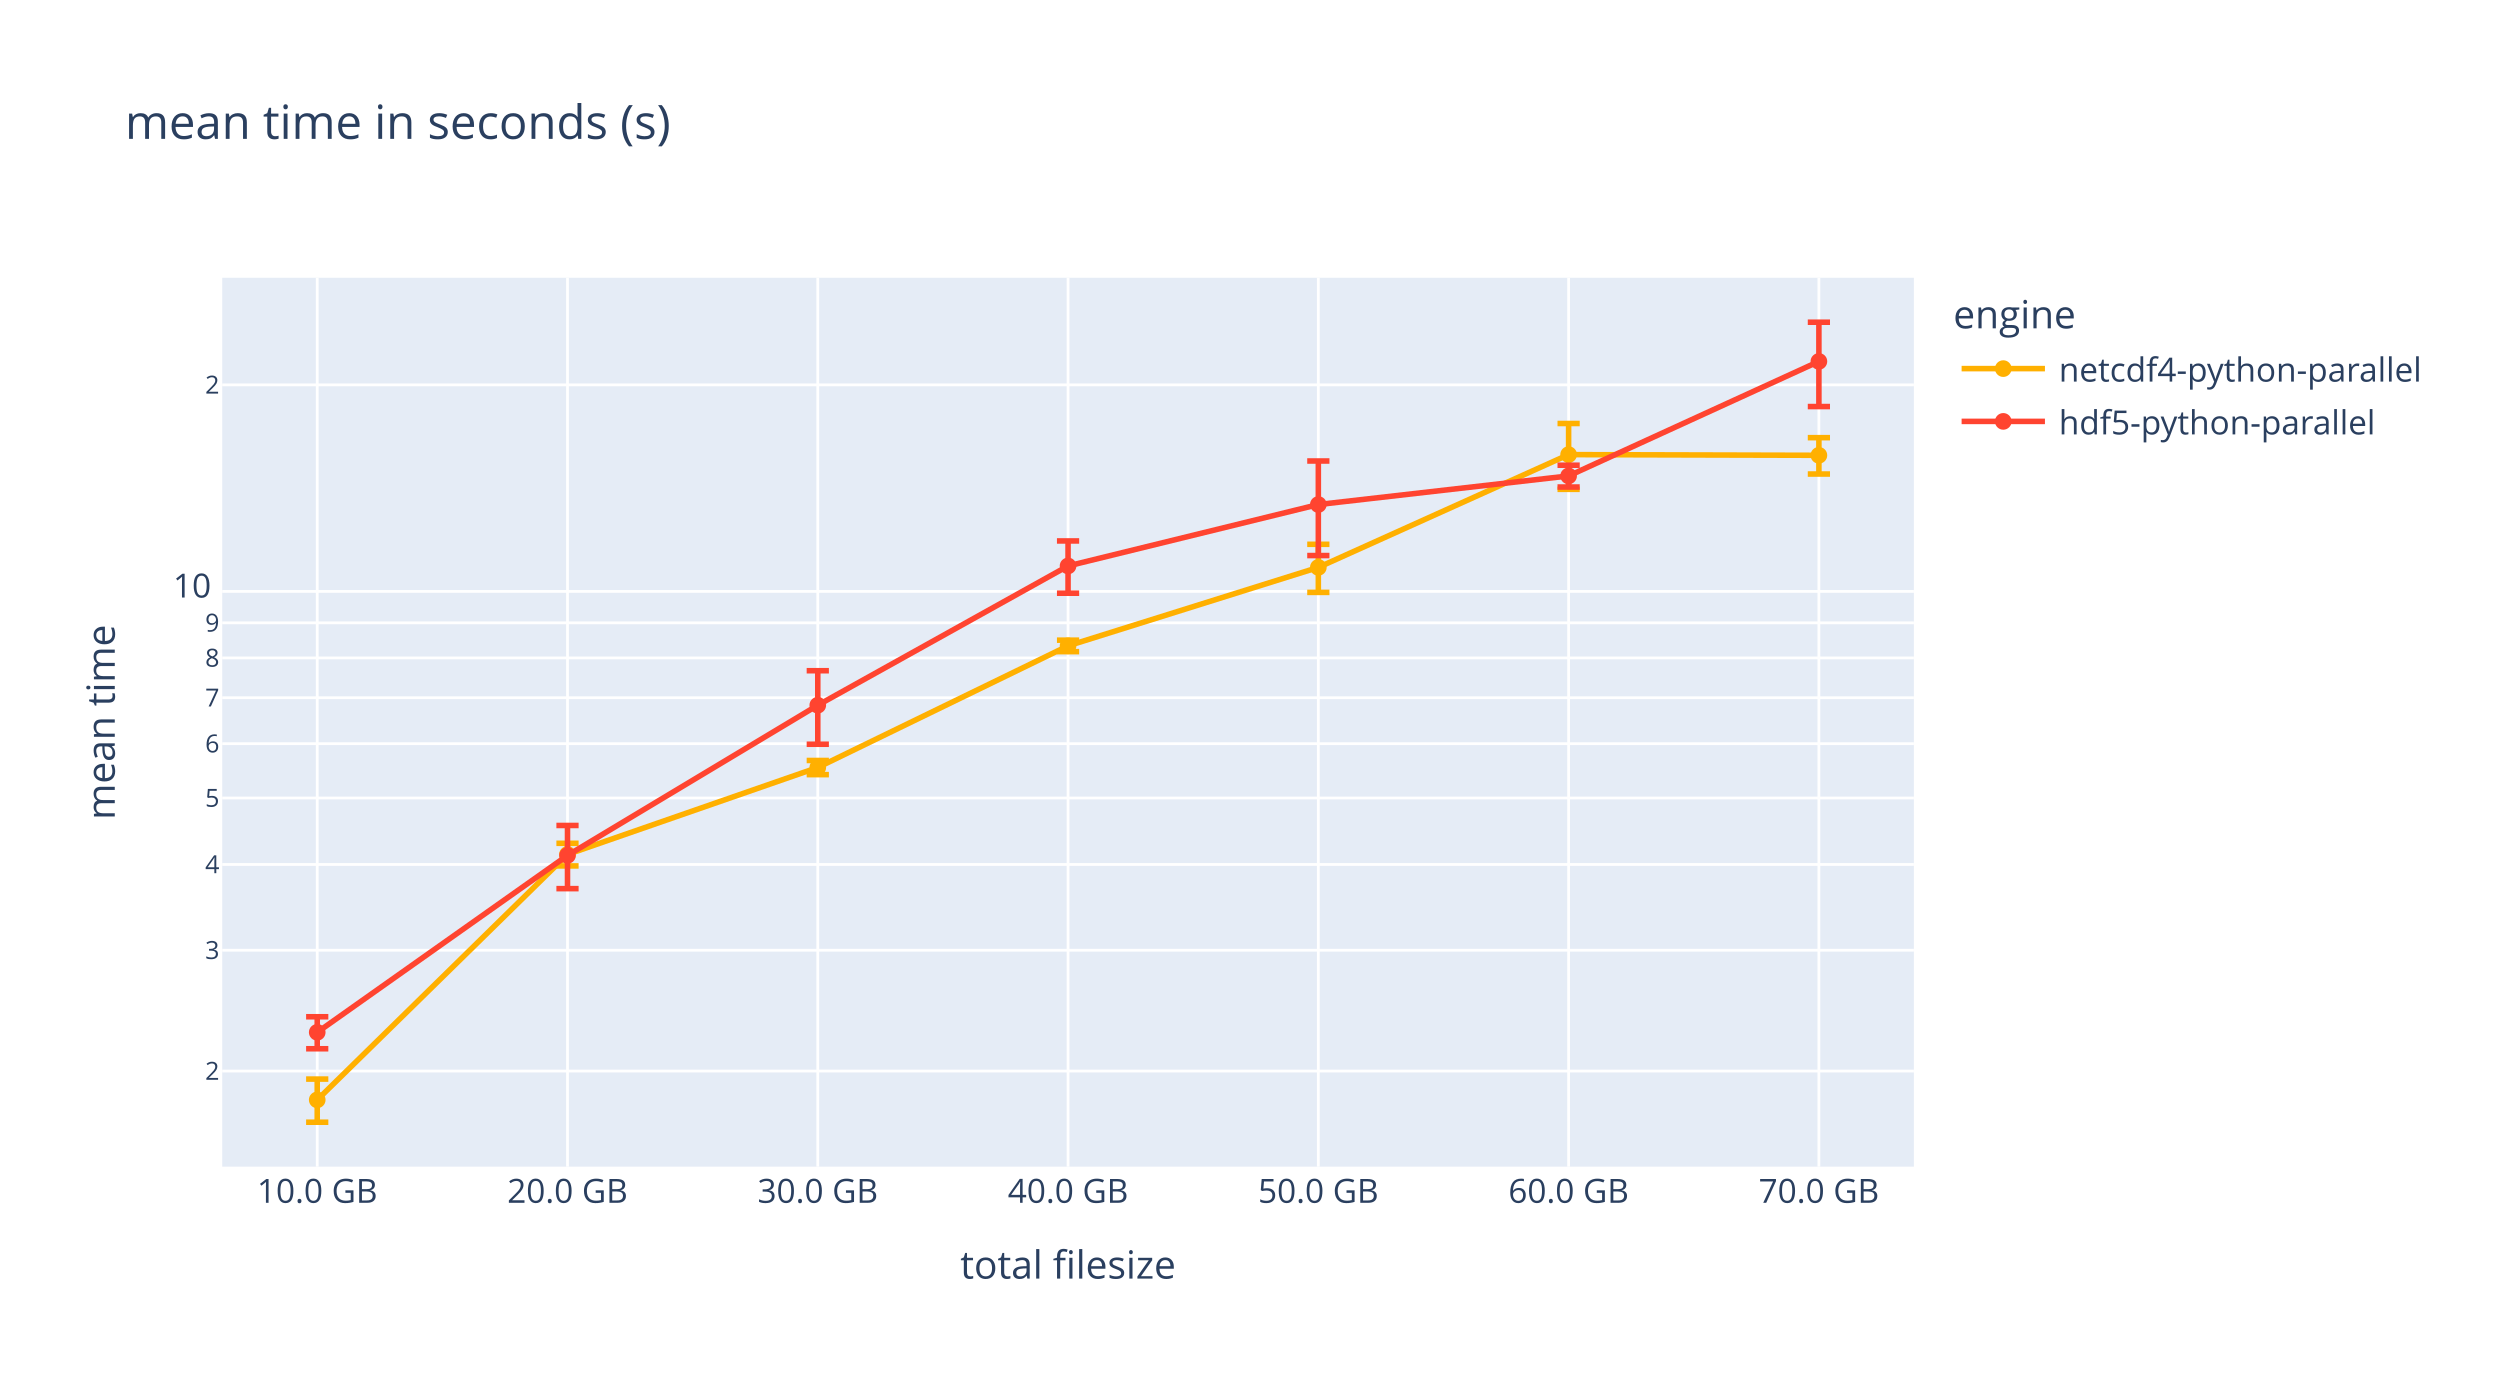
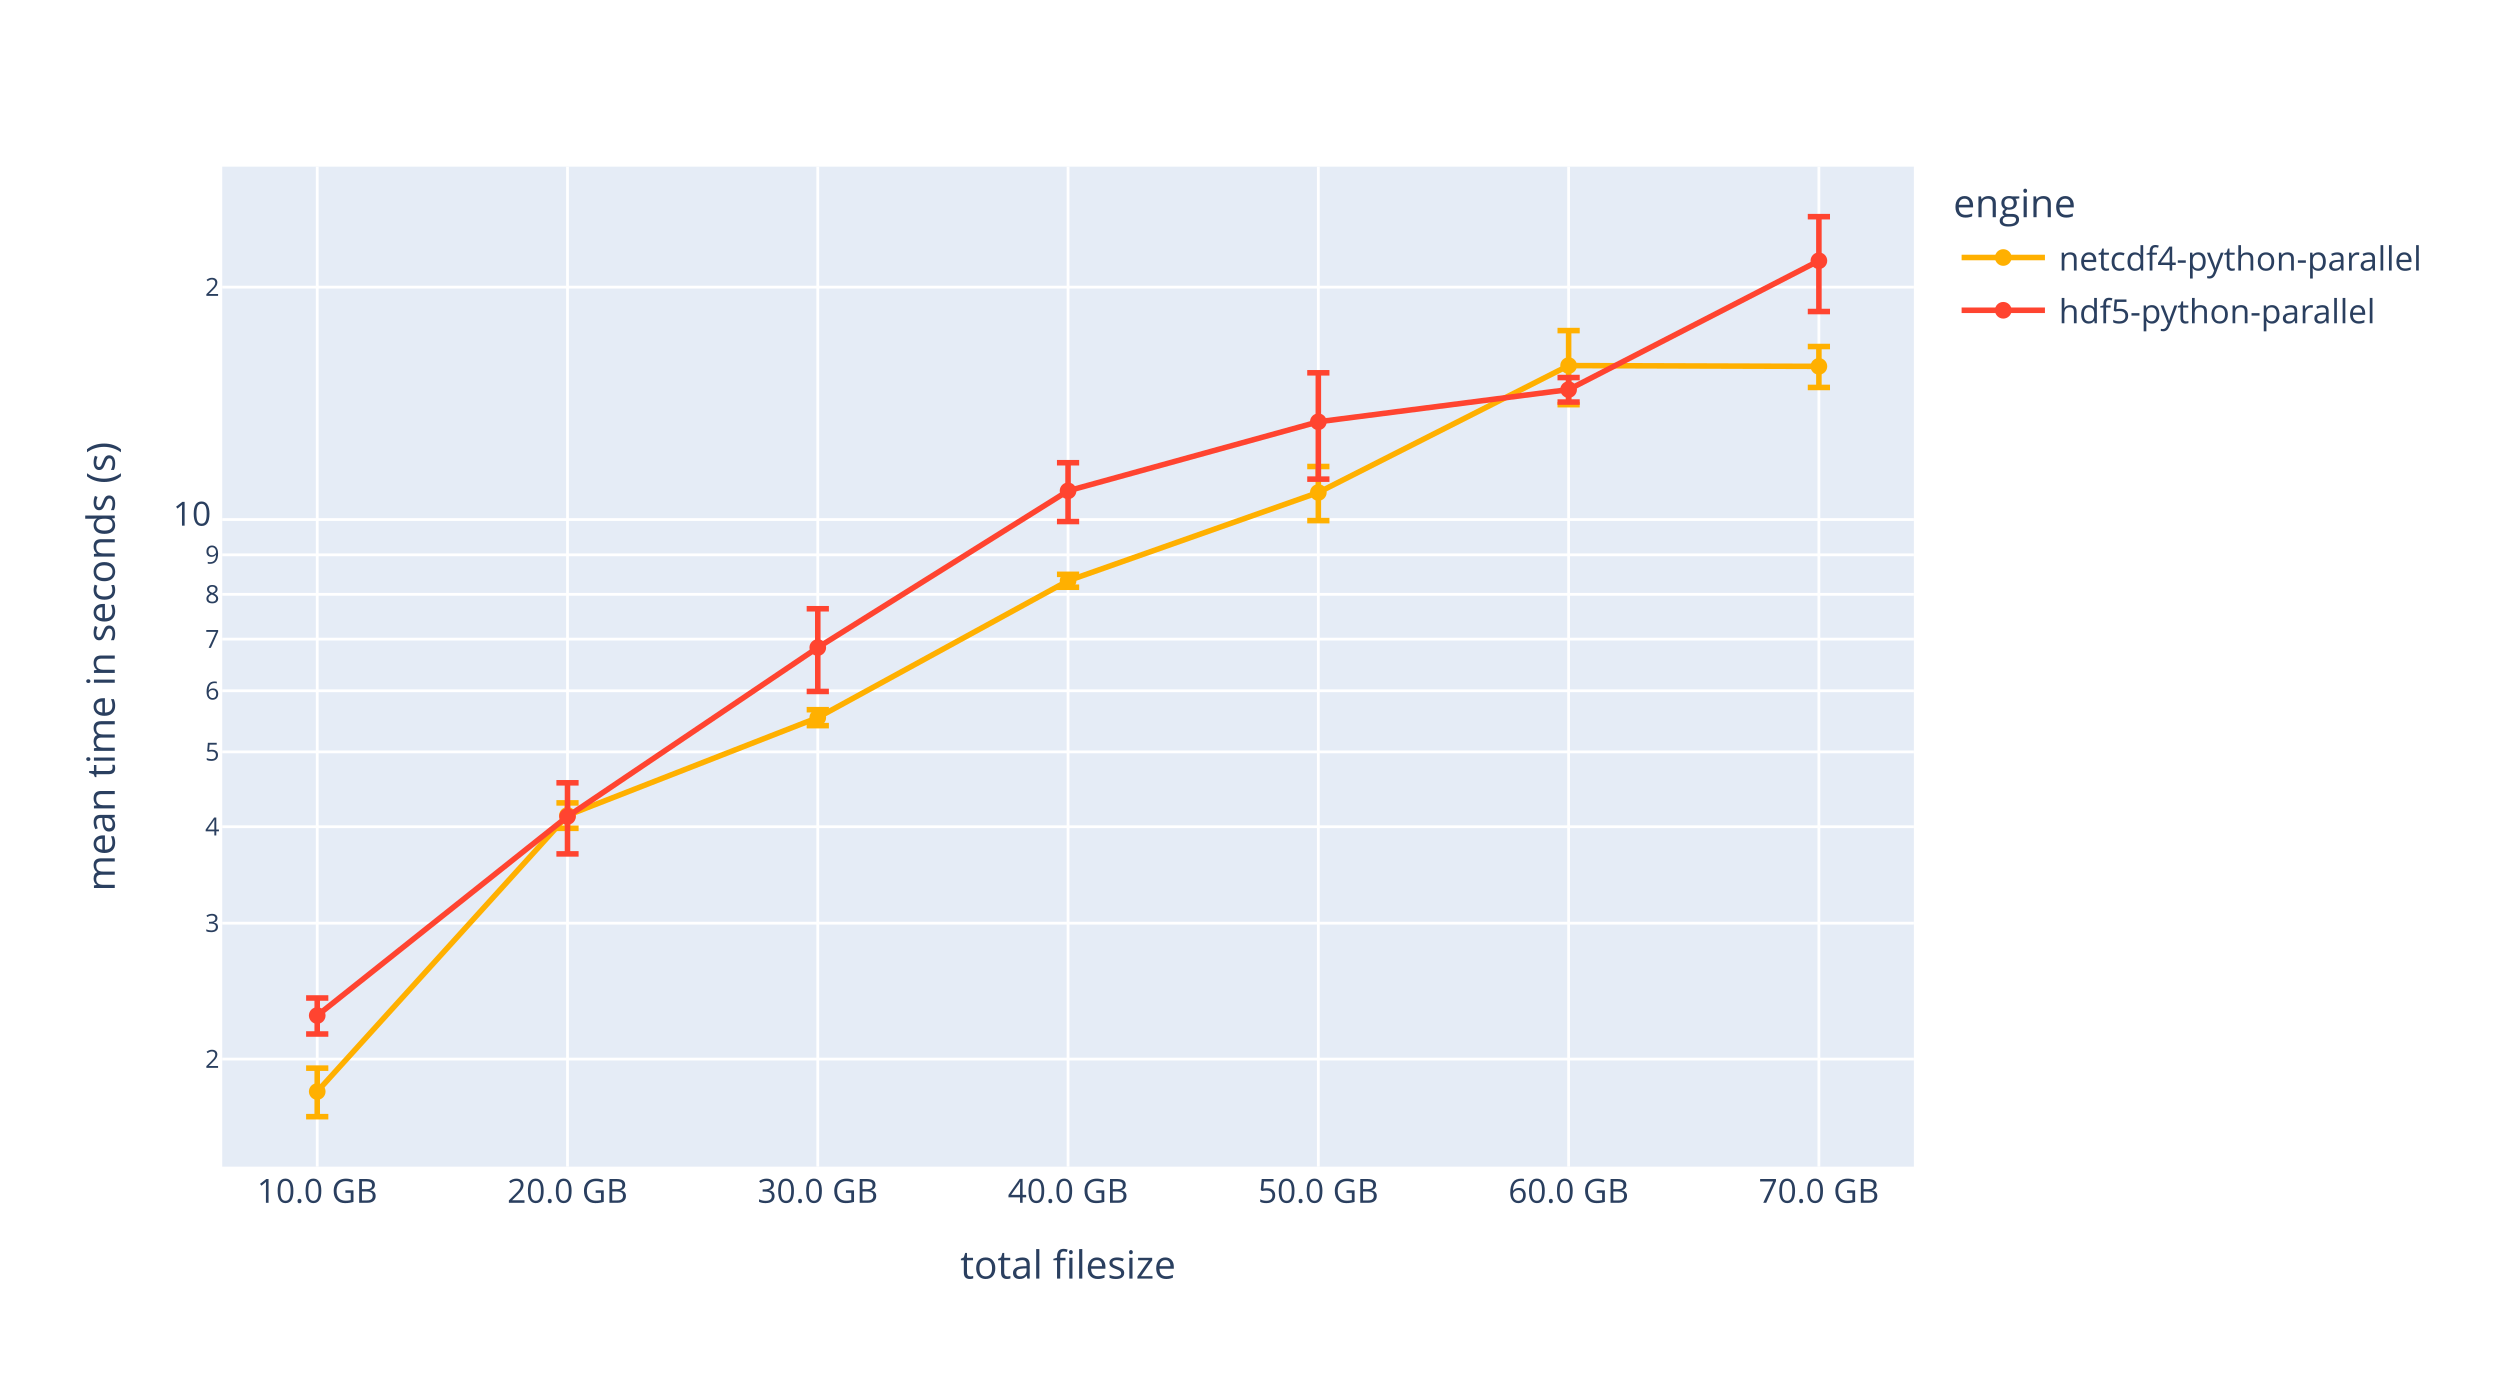
<svg xmlns="http://www.w3.org/2000/svg" class="main-svg" width="900" height="500" style="" viewBox="0 0 900 500">
  <rect x="0" y="0" width="900" height="500" style="fill: rgb(255, 255, 255); fill-opacity: 1;" />
-   <defs id="defs-b458eb">
+   <defs id="defs-6d3c07">
    <g class="clips">
-       <clipPath id="clipb458ebxyplot" class="plotclip">
-         <rect width="609" height="320" />
-       </clipPath>
-       <clipPath class="axesclip" id="clipb458ebx">
+       <clipPath id="clip6d3c07xyplot" class="plotclip">
+         <rect width="609" height="360" />
+       </clipPath>
+       <clipPath class="axesclip" id="clip6d3c07x">
        <rect x="80" y="0" width="609" height="500" />
      </clipPath>
-       <clipPath class="axesclip" id="clipb458eby">
-         <rect x="0" y="100" width="900" height="320" />
-       </clipPath>
-       <clipPath class="axesclip" id="clipb458ebxy">
-         <rect x="80" y="100" width="609" height="320" />
+       <clipPath class="axesclip" id="clip6d3c07y">
+         <rect x="0" y="60" width="900" height="360" />
+       </clipPath>
+       <clipPath class="axesclip" id="clip6d3c07xy">
+         <rect x="80" y="60" width="609" height="360" />
      </clipPath>
    </g>
    <g class="gradients" />
    <g class="patterns" />
  </defs>
  <g class="bglayer">
-     <rect class="bg" x="80" y="100" width="609" height="320" style="fill: rgb(229, 236, 246); fill-opacity: 1; stroke-width: 0;" />
+     <rect class="bg" x="80" y="60" width="609" height="360" style="fill: rgb(229, 236, 246); fill-opacity: 1; stroke-width: 0;" />
  </g>
  <g class="layer-below">
    <g class="imagelayer" />
    <g class="shapelayer" />
  </g>
  <g class="cartesianlayer">
    <g class="subplot xy">
      <g class="layer-subplot">
        <g class="shapelayer" />
        <g class="imagelayer" />
      </g>
      <g class="minor-gridlayer">
        <g class="x" />
        <g class="y" />
      </g>
      <g class="gridlayer">
        <g class="x">
-           <path class="xgrid crisp" transform="translate(114.2,0)" d="M0,100v320" style="stroke: rgb(255, 255, 255); stroke-opacity: 1; stroke-width: 1px;" />
-           <path class="xgrid crisp" transform="translate(204.3,0)" d="M0,100v320" style="stroke: rgb(255, 255, 255); stroke-opacity: 1; stroke-width: 1px;" />
-           <path class="xgrid crisp" transform="translate(294.4,0)" d="M0,100v320" style="stroke: rgb(255, 255, 255); stroke-opacity: 1; stroke-width: 1px;" />
-           <path class="xgrid crisp" transform="translate(384.5,0)" d="M0,100v320" style="stroke: rgb(255, 255, 255); stroke-opacity: 1; stroke-width: 1px;" />
-           <path class="xgrid crisp" transform="translate(474.6,0)" d="M0,100v320" style="stroke: rgb(255, 255, 255); stroke-opacity: 1; stroke-width: 1px;" />
-           <path class="xgrid crisp" transform="translate(564.7,0)" d="M0,100v320" style="stroke: rgb(255, 255, 255); stroke-opacity: 1; stroke-width: 1px;" />
-           <path class="xgrid crisp" transform="translate(654.8,0)" d="M0,100v320" style="stroke: rgb(255, 255, 255); stroke-opacity: 1; stroke-width: 1px;" />
+           <path class="xgrid crisp" transform="translate(114.2,0)" d="M0,60v360" style="stroke: rgb(255, 255, 255); stroke-opacity: 1; stroke-width: 1px;" />
+           <path class="xgrid crisp" transform="translate(204.3,0)" d="M0,60v360" style="stroke: rgb(255, 255, 255); stroke-opacity: 1; stroke-width: 1px;" />
+           <path class="xgrid crisp" transform="translate(294.4,0)" d="M0,60v360" style="stroke: rgb(255, 255, 255); stroke-opacity: 1; stroke-width: 1px;" />
+           <path class="xgrid crisp" transform="translate(384.5,0)" d="M0,60v360" style="stroke: rgb(255, 255, 255); stroke-opacity: 1; stroke-width: 1px;" />
+           <path class="xgrid crisp" transform="translate(474.6,0)" d="M0,60v360" style="stroke: rgb(255, 255, 255); stroke-opacity: 1; stroke-width: 1px;" />
+           <path class="xgrid crisp" transform="translate(564.7,0)" d="M0,60v360" style="stroke: rgb(255, 255, 255); stroke-opacity: 1; stroke-width: 1px;" />
+           <path class="xgrid crisp" transform="translate(654.8,0)" d="M0,60v360" style="stroke: rgb(255, 255, 255); stroke-opacity: 1; stroke-width: 1px;" />
        </g>
        <g class="y">
-           <path class="ygrid crisp" transform="translate(0,385.58)" d="M80,0h609" style="stroke: rgb(255, 255, 255); stroke-opacity: 1; stroke-width: 1px;" />
-           <path class="ygrid crisp" transform="translate(0,342.08)" d="M80,0h609" style="stroke: rgb(255, 255, 255); stroke-opacity: 1; stroke-width: 1px;" />
-           <path class="ygrid crisp" transform="translate(0,311.21)" d="M80,0h609" style="stroke: rgb(255, 255, 255); stroke-opacity: 1; stroke-width: 1px;" />
-           <path class="ygrid crisp" transform="translate(0,287.28)" d="M80,0h609" style="stroke: rgb(255, 255, 255); stroke-opacity: 1; stroke-width: 1px;" />
-           <path class="ygrid crisp" transform="translate(0,267.72)" d="M80,0h609" style="stroke: rgb(255, 255, 255); stroke-opacity: 1; stroke-width: 1px;" />
-           <path class="ygrid crisp" transform="translate(0,251.18)" d="M80,0h609" style="stroke: rgb(255, 255, 255); stroke-opacity: 1; stroke-width: 1px;" />
-           <path class="ygrid crisp" transform="translate(0,236.85)" d="M80,0h609" style="stroke: rgb(255, 255, 255); stroke-opacity: 1; stroke-width: 1px;" />
-           <path class="ygrid crisp" transform="translate(0,224.22)" d="M80,0h609" style="stroke: rgb(255, 255, 255); stroke-opacity: 1; stroke-width: 1px;" />
-           <path class="ygrid crisp" transform="translate(0,212.91)" d="M80,0h609" style="stroke: rgb(255, 255, 255); stroke-opacity: 1; stroke-width: 1px;" />
-           <path class="ygrid crisp" transform="translate(0,138.55)" d="M80,0h609" style="stroke: rgb(255, 255, 255); stroke-opacity: 1; stroke-width: 1px;" />
+           <path class="ygrid crisp" transform="translate(0,381.27)" d="M80,0h609" style="stroke: rgb(255, 255, 255); stroke-opacity: 1; stroke-width: 1px;" />
+           <path class="ygrid crisp" transform="translate(0,332.34)" d="M80,0h609" style="stroke: rgb(255, 255, 255); stroke-opacity: 1; stroke-width: 1px;" />
+           <path class="ygrid crisp" transform="translate(0,297.62)" d="M80,0h609" style="stroke: rgb(255, 255, 255); stroke-opacity: 1; stroke-width: 1px;" />
+           <path class="ygrid crisp" transform="translate(0,270.68)" d="M80,0h609" style="stroke: rgb(255, 255, 255); stroke-opacity: 1; stroke-width: 1px;" />
+           <path class="ygrid crisp" transform="translate(0,248.68)" d="M80,0h609" style="stroke: rgb(255, 255, 255); stroke-opacity: 1; stroke-width: 1px;" />
+           <path class="ygrid crisp" transform="translate(0,230.08)" d="M80,0h609" style="stroke: rgb(255, 255, 255); stroke-opacity: 1; stroke-width: 1px;" />
+           <path class="ygrid crisp" transform="translate(0,213.96)" d="M80,0h609" style="stroke: rgb(255, 255, 255); stroke-opacity: 1; stroke-width: 1px;" />
+           <path class="ygrid crisp" transform="translate(0,199.74)" d="M80,0h609" style="stroke: rgb(255, 255, 255); stroke-opacity: 1; stroke-width: 1px;" />
+           <path class="ygrid crisp" transform="translate(0,187.03)" d="M80,0h609" style="stroke: rgb(255, 255, 255); stroke-opacity: 1; stroke-width: 1px;" />
+           <path class="ygrid crisp" transform="translate(0,103.37)" d="M80,0h609" style="stroke: rgb(255, 255, 255); stroke-opacity: 1; stroke-width: 1px;" />
        </g>
      </g>
      <g class="zerolinelayer" />
      <g class="layer-between">
        <g class="shapelayer" />
        <g class="imagelayer" />
      </g>
      <path class="xlines-below" />
      <path class="ylines-below" />
      <g class="overlines-below" />
      <g class="xaxislayer-below" />
      <g class="yaxislayer-below" />
      <g class="overaxes-below" />
      <g class="overplot">
-         <g class="xy" transform="translate(80,100)" clip-path="url(#clipb458ebxyplot)">
+         <g class="xy" transform="translate(80,60)" clip-path="url(#clip6d3c07xyplot)">
          <g class="scatterlayer mlayer">
-             <g class="trace scatter trace377af8" style="stroke-miterlimit: 2; opacity: 1;">
+             <g class="trace scatter trace7f3baa" style="stroke-miterlimit: 2; opacity: 1;">
              <g class="fills" />
              <g class="errorbars">
                <g class="errorbar">
-                   <path class="yerror" d="M30.2,288.47h8m-4,0V304m-4,0h8" style="vector-effect: none; stroke-width: 2px; stroke: rgb(255, 176, 0); stroke-opacity: 1;" />
-                 </g>
-                 <g class="errorbar">
-                   <path class="yerror" d="M120.3,203.59h8m-4,0V211.73m-4,0h8" style="vector-effect: none; stroke-width: 2px; stroke: rgb(255, 176, 0); stroke-opacity: 1;" />
-                 </g>
-                 <g class="errorbar">
-                   <path class="yerror" d="M210.4,173.77h8m-4,0V178.87m-4,0h8" style="vector-effect: none; stroke-width: 2px; stroke: rgb(255, 176, 0); stroke-opacity: 1;" />
-                 </g>
-                 <g class="errorbar">
-                   <path class="yerror" d="M300.5,130.46h8m-4,0V134.59m-4,0h8" style="vector-effect: none; stroke-width: 2px; stroke: rgb(255, 176, 0); stroke-opacity: 1;" />
-                 </g>
-                 <g class="errorbar">
-                   <path class="yerror" d="M390.6,95.95h8m-4,0V113.26m-4,0h8" style="vector-effect: none; stroke-width: 2px; stroke: rgb(255, 176, 0); stroke-opacity: 1;" />
-                 </g>
-                 <g class="errorbar">
-                   <path class="yerror" d="M480.7,52.46h8m-4,0V76.16m-4,0h8" style="vector-effect: none; stroke-width: 2px; stroke: rgb(255, 176, 0); stroke-opacity: 1;" />
-                 </g>
-                 <g class="errorbar">
-                   <path class="yerror" d="M570.8,57.56h8m-4,0V70.65m-4,0h8" style="vector-effect: none; stroke-width: 2px; stroke: rgb(255, 176, 0); stroke-opacity: 1;" />
+                   <path class="yerror" d="M30.2,324.53h8m-4,0V342m-4,0h8" style="vector-effect: none; stroke-width: 2px; stroke: rgb(255, 176, 0); stroke-opacity: 1;" />
+                 </g>
+                 <g class="errorbar">
+                   <path class="yerror" d="M120.3,229.04h8m-4,0V238.2m-4,0h8" style="vector-effect: none; stroke-width: 2px; stroke: rgb(255, 176, 0); stroke-opacity: 1;" />
+                 </g>
+                 <g class="errorbar">
+                   <path class="yerror" d="M210.4,195.49h8m-4,0V201.23m-4,0h8" style="vector-effect: none; stroke-width: 2px; stroke: rgb(255, 176, 0); stroke-opacity: 1;" />
+                 </g>
+                 <g class="errorbar">
+                   <path class="yerror" d="M300.5,146.76h8m-4,0V151.41m-4,0h8" style="vector-effect: none; stroke-width: 2px; stroke: rgb(255, 176, 0); stroke-opacity: 1;" />
+                 </g>
+                 <g class="errorbar">
+                   <path class="yerror" d="M390.6,107.94h8m-4,0V127.42m-4,0h8" style="vector-effect: none; stroke-width: 2px; stroke: rgb(255, 176, 0); stroke-opacity: 1;" />
+                 </g>
+                 <g class="errorbar">
+                   <path class="yerror" d="M480.7,59.01h8m-4,0V85.68m-4,0h8" style="vector-effect: none; stroke-width: 2px; stroke: rgb(255, 176, 0); stroke-opacity: 1;" />
+                 </g>
+                 <g class="errorbar">
+                   <path class="yerror" d="M570.8,64.75h8m-4,0V79.48m-4,0h8" style="vector-effect: none; stroke-width: 2px; stroke: rgb(255, 176, 0); stroke-opacity: 1;" />
                </g>
              </g>
              <g class="lines">
-                 <path class="js-line" d="M34.2,295.95L124.3,207.59L214.4,176.29L304.5,132.5L394.6,104.26L484.7,63.66L574.8,63.91" style="vector-effect: none; fill: none; stroke: rgb(255, 176, 0); stroke-opacity: 1; stroke-width: 2px; opacity: 1;" />
+                 <path class="js-line" d="M34.2,332.95L124.3,233.53L214.4,198.33L304.5,149.07L394.6,117.29L484.7,71.61L574.8,71.89" style="vector-effect: none; fill: none; stroke: rgb(255, 176, 0); stroke-opacity: 1; stroke-width: 2px; opacity: 1;" />
              </g>
              <g class="points">
-                 <path class="point plotly-customdata" transform="translate(34.2,295.95)" d="M3,0A3,3 0 1,1 0,-3A3,3 0 0,1 3,0Z" style="opacity: 1; stroke-width: 0px; fill: rgb(255, 176, 0); fill-opacity: 1;" />
-                 <path class="point plotly-customdata" transform="translate(124.3,207.59)" d="M3,0A3,3 0 1,1 0,-3A3,3 0 0,1 3,0Z" style="opacity: 1; stroke-width: 0px; fill: rgb(255, 176, 0); fill-opacity: 1;" />
-                 <path class="point plotly-customdata" transform="translate(214.4,176.29)" d="M3,0A3,3 0 1,1 0,-3A3,3 0 0,1 3,0Z" style="opacity: 1; stroke-width: 0px; fill: rgb(255, 176, 0); fill-opacity: 1;" />
-                 <path class="point plotly-customdata" transform="translate(304.5,132.5)" d="M3,0A3,3 0 1,1 0,-3A3,3 0 0,1 3,0Z" style="opacity: 1; stroke-width: 0px; fill: rgb(255, 176, 0); fill-opacity: 1;" />
-                 <path class="point plotly-customdata" transform="translate(394.6,104.26)" d="M3,0A3,3 0 1,1 0,-3A3,3 0 0,1 3,0Z" style="opacity: 1; stroke-width: 0px; fill: rgb(255, 176, 0); fill-opacity: 1;" />
-                 <path class="point plotly-customdata" transform="translate(484.7,63.66)" d="M3,0A3,3 0 1,1 0,-3A3,3 0 0,1 3,0Z" style="opacity: 1; stroke-width: 0px; fill: rgb(255, 176, 0); fill-opacity: 1;" />
-                 <path class="point plotly-customdata" transform="translate(574.8,63.91)" d="M3,0A3,3 0 1,1 0,-3A3,3 0 0,1 3,0Z" style="opacity: 1; stroke-width: 0px; fill: rgb(255, 176, 0); fill-opacity: 1;" />
+                 <path class="point plotly-customdata" transform="translate(34.2,332.95)" d="M3,0A3,3 0 1,1 0,-3A3,3 0 0,1 3,0Z" style="opacity: 1; stroke-width: 0px; fill: rgb(255, 176, 0); fill-opacity: 1;" />
+                 <path class="point plotly-customdata" transform="translate(124.3,233.53)" d="M3,0A3,3 0 1,1 0,-3A3,3 0 0,1 3,0Z" style="opacity: 1; stroke-width: 0px; fill: rgb(255, 176, 0); fill-opacity: 1;" />
+                 <path class="point plotly-customdata" transform="translate(214.4,198.33)" d="M3,0A3,3 0 1,1 0,-3A3,3 0 0,1 3,0Z" style="opacity: 1; stroke-width: 0px; fill: rgb(255, 176, 0); fill-opacity: 1;" />
+                 <path class="point plotly-customdata" transform="translate(304.5,149.07)" d="M3,0A3,3 0 1,1 0,-3A3,3 0 0,1 3,0Z" style="opacity: 1; stroke-width: 0px; fill: rgb(255, 176, 0); fill-opacity: 1;" />
+                 <path class="point plotly-customdata" transform="translate(394.6,117.29)" d="M3,0A3,3 0 1,1 0,-3A3,3 0 0,1 3,0Z" style="opacity: 1; stroke-width: 0px; fill: rgb(255, 176, 0); fill-opacity: 1;" />
+                 <path class="point plotly-customdata" transform="translate(484.7,71.61)" d="M3,0A3,3 0 1,1 0,-3A3,3 0 0,1 3,0Z" style="opacity: 1; stroke-width: 0px; fill: rgb(255, 176, 0); fill-opacity: 1;" />
+                 <path class="point plotly-customdata" transform="translate(574.8,71.89)" d="M3,0A3,3 0 1,1 0,-3A3,3 0 0,1 3,0Z" style="opacity: 1; stroke-width: 0px; fill: rgb(255, 176, 0); fill-opacity: 1;" />
              </g>
              <g class="text" />
            </g>
-             <g class="trace scatter tracec64001" style="stroke-miterlimit: 2; opacity: 1;">
+             <g class="trace scatter trace8d06bf" style="stroke-miterlimit: 2; opacity: 1;">
              <g class="fills" />
              <g class="errorbars">
                <g class="errorbar">
-                   <path class="yerror" d="M30.2,266.03h8m-4,0V277.55m-4,0h8" style="vector-effect: none; stroke-width: 2px; stroke: rgb(255, 68, 48); stroke-opacity: 1;" />
-                 </g>
-                 <g class="errorbar">
-                   <path class="yerror" d="M120.3,197.17h8m-4,0V219.91m-4,0h8" style="vector-effect: none; stroke-width: 2px; stroke: rgb(255, 68, 48); stroke-opacity: 1;" />
-                 </g>
-                 <g class="errorbar">
-                   <path class="yerror" d="M210.4,141.46h8m-4,0V167.93m-4,0h8" style="vector-effect: none; stroke-width: 2px; stroke: rgb(255, 68, 48); stroke-opacity: 1;" />
-                 </g>
-                 <g class="errorbar">
-                   <path class="yerror" d="M300.5,94.74h8m-4,0V113.56m-4,0h8" style="vector-effect: none; stroke-width: 2px; stroke: rgb(255, 68, 48); stroke-opacity: 1;" />
-                 </g>
-                 <g class="errorbar">
-                   <path class="yerror" d="M390.6,65.96h8m-4,0V100m-4,0h8" style="vector-effect: none; stroke-width: 2px; stroke: rgb(255, 68, 48); stroke-opacity: 1;" />
-                 </g>
-                 <g class="errorbar">
-                   <path class="yerror" d="M480.7,67.48h8m-4,0V75.33m-4,0h8" style="vector-effect: none; stroke-width: 2px; stroke: rgb(255, 68, 48); stroke-opacity: 1;" />
-                 </g>
-                 <g class="errorbar">
-                   <path class="yerror" d="M570.8,16h8m-4,0V46.36m-4,0h8" style="vector-effect: none; stroke-width: 2px; stroke: rgb(255, 68, 48); stroke-opacity: 1;" />
+                   <path class="yerror" d="M30.2,299.28h8m-4,0V312.24m-4,0h8" style="vector-effect: none; stroke-width: 2px; stroke: rgb(255, 68, 48); stroke-opacity: 1;" />
+                 </g>
+                 <g class="errorbar">
+                   <path class="yerror" d="M120.3,221.81h8m-4,0V247.4m-4,0h8" style="vector-effect: none; stroke-width: 2px; stroke: rgb(255, 68, 48); stroke-opacity: 1;" />
+                 </g>
+                 <g class="errorbar">
+                   <path class="yerror" d="M210.4,159.15h8m-4,0V188.92m-4,0h8" style="vector-effect: none; stroke-width: 2px; stroke: rgb(255, 68, 48); stroke-opacity: 1;" />
+                 </g>
+                 <g class="errorbar">
+                   <path class="yerror" d="M300.5,106.58h8m-4,0V127.75m-4,0h8" style="vector-effect: none; stroke-width: 2px; stroke: rgb(255, 68, 48); stroke-opacity: 1;" />
+                 </g>
+                 <g class="errorbar">
+                   <path class="yerror" d="M390.6,74.21h8m-4,0V112.49m-4,0h8" style="vector-effect: none; stroke-width: 2px; stroke: rgb(255, 68, 48); stroke-opacity: 1;" />
+                 </g>
+                 <g class="errorbar">
+                   <path class="yerror" d="M480.7,75.92h8m-4,0V84.74m-4,0h8" style="vector-effect: none; stroke-width: 2px; stroke: rgb(255, 68, 48); stroke-opacity: 1;" />
+                 </g>
+                 <g class="errorbar">
+                   <path class="yerror" d="M570.8,18h8m-4,0V52.15m-4,0h8" style="vector-effect: none; stroke-width: 2px; stroke: rgb(255, 68, 48); stroke-opacity: 1;" />
                </g>
              </g>
              <g class="lines">
-                 <path class="js-line" d="M34.2,271.63L124.3,207.94L214.4,153.88L304.5,103.74L394.6,81.63L484.7,71.33L574.8,30.11" style="vector-effect: none; fill: none; stroke: rgb(255, 68, 48); stroke-opacity: 1; stroke-width: 2px; opacity: 1;" />
+                 <path class="js-line" d="M34.2,305.59L124.3,233.93L214.4,173.12L304.5,116.7L394.6,91.84L484.7,80.25L574.8,33.87" style="vector-effect: none; fill: none; stroke: rgb(255, 68, 48); stroke-opacity: 1; stroke-width: 2px; opacity: 1;" />
              </g>
              <g class="points">
-                 <path class="point plotly-customdata" transform="translate(34.2,271.63)" d="M3,0A3,3 0 1,1 0,-3A3,3 0 0,1 3,0Z" style="opacity: 1; stroke-width: 0px; fill: rgb(255, 68, 48); fill-opacity: 1;" />
-                 <path class="point plotly-customdata" transform="translate(124.3,207.94)" d="M3,0A3,3 0 1,1 0,-3A3,3 0 0,1 3,0Z" style="opacity: 1; stroke-width: 0px; fill: rgb(255, 68, 48); fill-opacity: 1;" />
-                 <path class="point plotly-customdata" transform="translate(214.4,153.88)" d="M3,0A3,3 0 1,1 0,-3A3,3 0 0,1 3,0Z" style="opacity: 1; stroke-width: 0px; fill: rgb(255, 68, 48); fill-opacity: 1;" />
-                 <path class="point plotly-customdata" transform="translate(304.5,103.74)" d="M3,0A3,3 0 1,1 0,-3A3,3 0 0,1 3,0Z" style="opacity: 1; stroke-width: 0px; fill: rgb(255, 68, 48); fill-opacity: 1;" />
-                 <path class="point plotly-customdata" transform="translate(394.6,81.63)" d="M3,0A3,3 0 1,1 0,-3A3,3 0 0,1 3,0Z" style="opacity: 1; stroke-width: 0px; fill: rgb(255, 68, 48); fill-opacity: 1;" />
-                 <path class="point plotly-customdata" transform="translate(484.7,71.33)" d="M3,0A3,3 0 1,1 0,-3A3,3 0 0,1 3,0Z" style="opacity: 1; stroke-width: 0px; fill: rgb(255, 68, 48); fill-opacity: 1;" />
-                 <path class="point plotly-customdata" transform="translate(574.8,30.11)" d="M3,0A3,3 0 1,1 0,-3A3,3 0 0,1 3,0Z" style="opacity: 1; stroke-width: 0px; fill: rgb(255, 68, 48); fill-opacity: 1;" />
+                 <path class="point plotly-customdata" transform="translate(34.2,305.59)" d="M3,0A3,3 0 1,1 0,-3A3,3 0 0,1 3,0Z" style="opacity: 1; stroke-width: 0px; fill: rgb(255, 68, 48); fill-opacity: 1;" />
+                 <path class="point plotly-customdata" transform="translate(124.3,233.93)" d="M3,0A3,3 0 1,1 0,-3A3,3 0 0,1 3,0Z" style="opacity: 1; stroke-width: 0px; fill: rgb(255, 68, 48); fill-opacity: 1;" />
+                 <path class="point plotly-customdata" transform="translate(214.4,173.12)" d="M3,0A3,3 0 1,1 0,-3A3,3 0 0,1 3,0Z" style="opacity: 1; stroke-width: 0px; fill: rgb(255, 68, 48); fill-opacity: 1;" />
+                 <path class="point plotly-customdata" transform="translate(304.5,116.7)" d="M3,0A3,3 0 1,1 0,-3A3,3 0 0,1 3,0Z" style="opacity: 1; stroke-width: 0px; fill: rgb(255, 68, 48); fill-opacity: 1;" />
+                 <path class="point plotly-customdata" transform="translate(394.6,91.84)" d="M3,0A3,3 0 1,1 0,-3A3,3 0 0,1 3,0Z" style="opacity: 1; stroke-width: 0px; fill: rgb(255, 68, 48); fill-opacity: 1;" />
+                 <path class="point plotly-customdata" transform="translate(484.7,80.25)" d="M3,0A3,3 0 1,1 0,-3A3,3 0 0,1 3,0Z" style="opacity: 1; stroke-width: 0px; fill: rgb(255, 68, 48); fill-opacity: 1;" />
+                 <path class="point plotly-customdata" transform="translate(574.8,33.87)" d="M3,0A3,3 0 1,1 0,-3A3,3 0 0,1 3,0Z" style="opacity: 1; stroke-width: 0px; fill: rgb(255, 68, 48); fill-opacity: 1;" />
              </g>
              <g class="text" />
            </g>
          </g>
        </g>
      </g>
      <path class="xlines-above crisp" d="M0,0" style="fill: none;" />
      <path class="ylines-above crisp" d="M0,0" style="fill: none;" />
      <g class="overlines-above" />
      <g class="xaxislayer-above">
        <g class="xtick">
          <text text-anchor="middle" x="0" y="433" transform="translate(114.2,0)" style="font-family: 'Open Sans', verdana, arial, sans-serif; font-size: 12px; fill: rgb(42, 63, 95); fill-opacity: 1; white-space: pre; opacity: 1;">10.0 GB</text>
        </g>
        <g class="xtick">
          <text text-anchor="middle" x="0" y="433" transform="translate(204.3,0)" style="font-family: 'Open Sans', verdana, arial, sans-serif; font-size: 12px; fill: rgb(42, 63, 95); fill-opacity: 1; white-space: pre; opacity: 1;">20.0 GB</text>
        </g>
        <g class="xtick">
          <text text-anchor="middle" x="0" y="433" transform="translate(294.4,0)" style="font-family: 'Open Sans', verdana, arial, sans-serif; font-size: 12px; fill: rgb(42, 63, 95); fill-opacity: 1; white-space: pre; opacity: 1;">30.0 GB</text>
        </g>
        <g class="xtick">
          <text text-anchor="middle" x="0" y="433" transform="translate(384.5,0)" style="font-family: 'Open Sans', verdana, arial, sans-serif; font-size: 12px; fill: rgb(42, 63, 95); fill-opacity: 1; white-space: pre; opacity: 1;">40.0 GB</text>
        </g>
        <g class="xtick">
          <text text-anchor="middle" x="0" y="433" transform="translate(474.6,0)" style="font-family: 'Open Sans', verdana, arial, sans-serif; font-size: 12px; fill: rgb(42, 63, 95); fill-opacity: 1; white-space: pre; opacity: 1;">50.0 GB</text>
        </g>
        <g class="xtick">
          <text text-anchor="middle" x="0" y="433" transform="translate(564.7,0)" style="font-family: 'Open Sans', verdana, arial, sans-serif; font-size: 12px; fill: rgb(42, 63, 95); fill-opacity: 1; white-space: pre; opacity: 1;">60.0 GB</text>
        </g>
        <g class="xtick">
          <text text-anchor="middle" x="0" y="433" transform="translate(654.8,0)" style="font-family: 'Open Sans', verdana, arial, sans-serif; font-size: 12px; fill: rgb(42, 63, 95); fill-opacity: 1; white-space: pre; opacity: 1;">70.0 GB</text>
        </g>
      </g>
      <g class="yaxislayer-above">
        <g class="ytick">
-           <text text-anchor="end" x="79" y="3.15" transform="translate(0,385.58)" style="font-family: 'Open Sans', verdana, arial, sans-serif; font-size: 9px; fill: rgb(42, 63, 95); fill-opacity: 1; white-space: pre; opacity: 1;">2</text>
-         </g>
-         <g class="ytick">
-           <text text-anchor="end" x="79" y="3.15" style="font-family: 'Open Sans', verdana, arial, sans-serif; font-size: 9px; fill: rgb(42, 63, 95); fill-opacity: 1; white-space: pre; opacity: 1;" transform="translate(0,342.08)">3</text>
-         </g>
-         <g class="ytick">
-           <text text-anchor="end" x="79" y="3.15" style="font-family: 'Open Sans', verdana, arial, sans-serif; font-size: 9px; fill: rgb(42, 63, 95); fill-opacity: 1; white-space: pre; opacity: 1;" transform="translate(0,311.21)">4</text>
-         </g>
-         <g class="ytick">
-           <text text-anchor="end" x="79" y="3.15" style="font-family: 'Open Sans', verdana, arial, sans-serif; font-size: 9px; fill: rgb(42, 63, 95); fill-opacity: 1; white-space: pre; opacity: 1;" transform="translate(0,287.28)">5</text>
-         </g>
-         <g class="ytick">
-           <text text-anchor="end" x="79" y="3.15" style="font-family: 'Open Sans', verdana, arial, sans-serif; font-size: 9px; fill: rgb(42, 63, 95); fill-opacity: 1; white-space: pre; opacity: 1;" transform="translate(0,267.72)">6</text>
-         </g>
-         <g class="ytick">
-           <text text-anchor="end" x="79" y="3.15" style="font-family: 'Open Sans', verdana, arial, sans-serif; font-size: 9px; fill: rgb(42, 63, 95); fill-opacity: 1; white-space: pre; opacity: 1;" transform="translate(0,251.18)">7</text>
-         </g>
-         <g class="ytick">
-           <text text-anchor="end" x="79" y="3.15" style="font-family: 'Open Sans', verdana, arial, sans-serif; font-size: 9px; fill: rgb(42, 63, 95); fill-opacity: 1; white-space: pre; opacity: 1;" transform="translate(0,236.85)">8</text>
-         </g>
-         <g class="ytick">
-           <text text-anchor="end" x="79" y="3.15" style="font-family: 'Open Sans', verdana, arial, sans-serif; font-size: 9px; fill: rgb(42, 63, 95); fill-opacity: 1; white-space: pre; opacity: 1;" transform="translate(0,224.22)">9</text>
-         </g>
-         <g class="ytick">
-           <text text-anchor="end" x="76" y="2.2" style="font-family: 'Open Sans', verdana, arial, sans-serif; font-size: 12px; fill: rgb(42, 63, 95); fill-opacity: 1; white-space: pre; opacity: 1;" transform="translate(0,212.91)">10</text>
-         </g>
-         <g class="ytick">
-           <text text-anchor="end" x="79" y="3.15" style="font-family: 'Open Sans', verdana, arial, sans-serif; font-size: 9px; fill: rgb(42, 63, 95); fill-opacity: 1; white-space: pre; opacity: 1;" transform="translate(0,138.55)">2</text>
+           <text text-anchor="end" x="79" y="3.15" transform="translate(0,381.27)" style="font-family: 'Open Sans', verdana, arial, sans-serif; font-size: 9px; fill: rgb(42, 63, 95); fill-opacity: 1; white-space: pre; opacity: 1;">2</text>
+         </g>
+         <g class="ytick">
+           <text text-anchor="end" x="79" y="3.15" style="font-family: 'Open Sans', verdana, arial, sans-serif; font-size: 9px; fill: rgb(42, 63, 95); fill-opacity: 1; white-space: pre; opacity: 1;" transform="translate(0,332.34)">3</text>
+         </g>
+         <g class="ytick">
+           <text text-anchor="end" x="79" y="3.15" style="font-family: 'Open Sans', verdana, arial, sans-serif; font-size: 9px; fill: rgb(42, 63, 95); fill-opacity: 1; white-space: pre; opacity: 1;" transform="translate(0,297.62)">4</text>
+         </g>
+         <g class="ytick">
+           <text text-anchor="end" x="79" y="3.15" style="font-family: 'Open Sans', verdana, arial, sans-serif; font-size: 9px; fill: rgb(42, 63, 95); fill-opacity: 1; white-space: pre; opacity: 1;" transform="translate(0,270.68)">5</text>
+         </g>
+         <g class="ytick">
+           <text text-anchor="end" x="79" y="3.15" style="font-family: 'Open Sans', verdana, arial, sans-serif; font-size: 9px; fill: rgb(42, 63, 95); fill-opacity: 1; white-space: pre; opacity: 1;" transform="translate(0,248.68)">6</text>
+         </g>
+         <g class="ytick">
+           <text text-anchor="end" x="79" y="3.15" style="font-family: 'Open Sans', verdana, arial, sans-serif; font-size: 9px; fill: rgb(42, 63, 95); fill-opacity: 1; white-space: pre; opacity: 1;" transform="translate(0,230.08)">7</text>
+         </g>
+         <g class="ytick">
+           <text text-anchor="end" x="79" y="3.15" style="font-family: 'Open Sans', verdana, arial, sans-serif; font-size: 9px; fill: rgb(42, 63, 95); fill-opacity: 1; white-space: pre; opacity: 1;" transform="translate(0,213.96)">8</text>
+         </g>
+         <g class="ytick">
+           <text text-anchor="end" x="79" y="3.15" style="font-family: 'Open Sans', verdana, arial, sans-serif; font-size: 9px; fill: rgb(42, 63, 95); fill-opacity: 1; white-space: pre; opacity: 1;" transform="translate(0,199.74)">9</text>
+         </g>
+         <g class="ytick">
+           <text text-anchor="end" x="76" y="2.2" style="font-family: 'Open Sans', verdana, arial, sans-serif; font-size: 12px; fill: rgb(42, 63, 95); fill-opacity: 1; white-space: pre; opacity: 1;" transform="translate(0,187.03)">10</text>
+         </g>
+         <g class="ytick">
+           <text text-anchor="end" x="79" y="3.15" style="font-family: 'Open Sans', verdana, arial, sans-serif; font-size: 9px; fill: rgb(42, 63, 95); fill-opacity: 1; white-space: pre; opacity: 1;" transform="translate(0,103.37)">2</text>
        </g>
      </g>
      <g class="overaxes-above" />
    </g>
  </g>
  <g class="polarlayer" />
  <g class="smithlayer" />
  <g class="ternarylayer" />
  <g class="geolayer" />
  <g class="funnelarealayer" />
  <g class="pielayer" />
  <g class="iciclelayer" />
  <g class="treemaplayer" />
  <g class="sunburstlayer" />
  <g class="glimages" />
-   <defs id="topdefs-b458eb">
+   <defs id="topdefs-6d3c07">
    <g class="clips" />
-     <clipPath id="legendb458eb">
+     <clipPath id="legend6d3c07">
      <rect width="187" height="67" x="0" y="0" />
    </clipPath>
  </defs>
  <g class="layer-above">
    <g class="imagelayer" />
    <g class="shapelayer" />
  </g>
  <g class="infolayer">
-     <g class="legend" pointer-events="all" transform="translate(701.18,100)">
-       <rect class="bg" shape-rendering="crispEdges" style="stroke: rgb(68, 68, 68); stroke-opacity: 1; fill: rgb(255, 255, 255); fill-opacity: 1; stroke-width: 0px;" width="187" height="67" x="0" y="0" />
-       <g class="scrollbox" transform="" clip-path="url(#legendb458eb)">
+     <g class="legend" pointer-events="all" transform="translate(701.18,60)">
+       <rect class="bg" shape-rendering="crispEdges" width="187" height="67" x="0" y="0" style="stroke: rgb(68, 68, 68); stroke-opacity: 1; fill: rgb(255, 255, 255); fill-opacity: 1; stroke-width: 0px;" />
+       <g class="scrollbox" transform="" clip-path="url(#legend6d3c07)">
        <text class="legendtitletext" text-anchor="start" x="2" y="18.2" style="font-family: 'Open Sans', verdana, arial, sans-serif; font-size: 14px; fill: rgb(42, 63, 95); fill-opacity: 1; white-space: pre;">engine</text>
        <g class="groups" transform="">
          <g class="traces" transform="translate(0,32.7)" style="opacity: 1;">
            <text class="legendtext" text-anchor="start" x="40" y="4.68" style="font-family: 'Open Sans', verdana, arial, sans-serif; font-size: 12px; fill: rgb(42, 63, 95); fill-opacity: 1; white-space: pre;">netcdf4-python-parallel</text>
            <g class="layers" style="opacity: 1;">
              <g class="legendfill" />
              <g class="legendlines">
                <path class="js-line" d="M5,0h30" style="fill: none; stroke: rgb(255, 176, 0); stroke-opacity: 1; stroke-width: 2px;" />
              </g>
              <g class="legendsymbols">
                <g class="legendpoints">
                  <path class="scatterpts" transform="translate(20,0)" d="M3,0A3,3 0 1,1 0,-3A3,3 0 0,1 3,0Z" style="opacity: 1; stroke-width: 0px; fill: rgb(255, 176, 0); fill-opacity: 1;" />
                </g>
              </g>
            </g>
            <rect class="legendtoggle" x="0" y="-9.5" width="181.047" height="19" style="fill: rgb(0, 0, 0); fill-opacity: 0;" />
          </g>
        </g>
        <g class="groups" transform="">
          <g class="traces" transform="translate(0,51.7)" style="opacity: 1;">
            <text class="legendtext" text-anchor="start" x="40" y="4.68" style="font-family: 'Open Sans', verdana, arial, sans-serif; font-size: 12px; fill: rgb(42, 63, 95); fill-opacity: 1; white-space: pre;">hdf5-python-parallel</text>
            <g class="layers" style="opacity: 1;">
              <g class="legendfill" />
              <g class="legendlines">
                <path class="js-line" d="M5,0h30" style="fill: none; stroke: rgb(255, 68, 48); stroke-opacity: 1; stroke-width: 2px;" />
              </g>
              <g class="legendsymbols">
                <g class="legendpoints">
                  <path class="scatterpts" transform="translate(20,0)" d="M3,0A3,3 0 1,1 0,-3A3,3 0 0,1 3,0Z" style="opacity: 1; stroke-width: 0px; fill: rgb(255, 68, 48); fill-opacity: 1;" />
                </g>
              </g>
            </g>
            <rect class="legendtoggle" x="0" y="-9.5" width="181.047" height="19" style="fill: rgb(0, 0, 0); fill-opacity: 0;" />
          </g>
        </g>
      </g>
-       <rect class="scrollbar" rx="20" ry="3" width="0" height="0" style="fill: rgb(128, 139, 164); fill-opacity: 1;" x="0" y="0" />
-     </g>
-     <g class="g-gtitle">
-       <text class="gtitle" x="45" y="50" text-anchor="start" dy="0em" style="opacity: 1; font-family: 'Open Sans', verdana, arial, sans-serif; font-size: 17px; fill: rgb(42, 63, 95); fill-opacity: 1; white-space: pre;">mean time in seconds (s)</text>
-     </g>
+       <rect class="scrollbar" rx="20" ry="3" width="0" height="0" x="0" y="0" style="fill: rgb(128, 139, 164); fill-opacity: 1;" />
+     </g>
+     <g class="g-gtitle" />
    <g class="g-xtitle">
      <text class="xtitle" x="384.5" y="460.3" text-anchor="middle" style="opacity: 1; font-family: 'Open Sans', verdana, arial, sans-serif; font-size: 14px; fill: rgb(42, 63, 95); fill-opacity: 1; white-space: pre;">total filesize</text>
    </g>
    <g class="g-ytitle">
-       <text class="ytitle" transform="rotate(-90,41.31875,260)" x="41.319" y="260" text-anchor="middle" style="opacity: 1; font-family: 'Open Sans', verdana, arial, sans-serif; font-size: 14px; fill: rgb(42, 63, 95); fill-opacity: 1; white-space: pre;">mean time</text>
+       <text class="ytitle" transform="rotate(-90,41.31875,240)" x="41.319" y="240" text-anchor="middle" style="opacity: 1; font-family: 'Open Sans', verdana, arial, sans-serif; font-size: 14px; fill: rgb(42, 63, 95); fill-opacity: 1; white-space: pre;">mean time in seconds (s)</text>
    </g>
  </g>
</svg>
